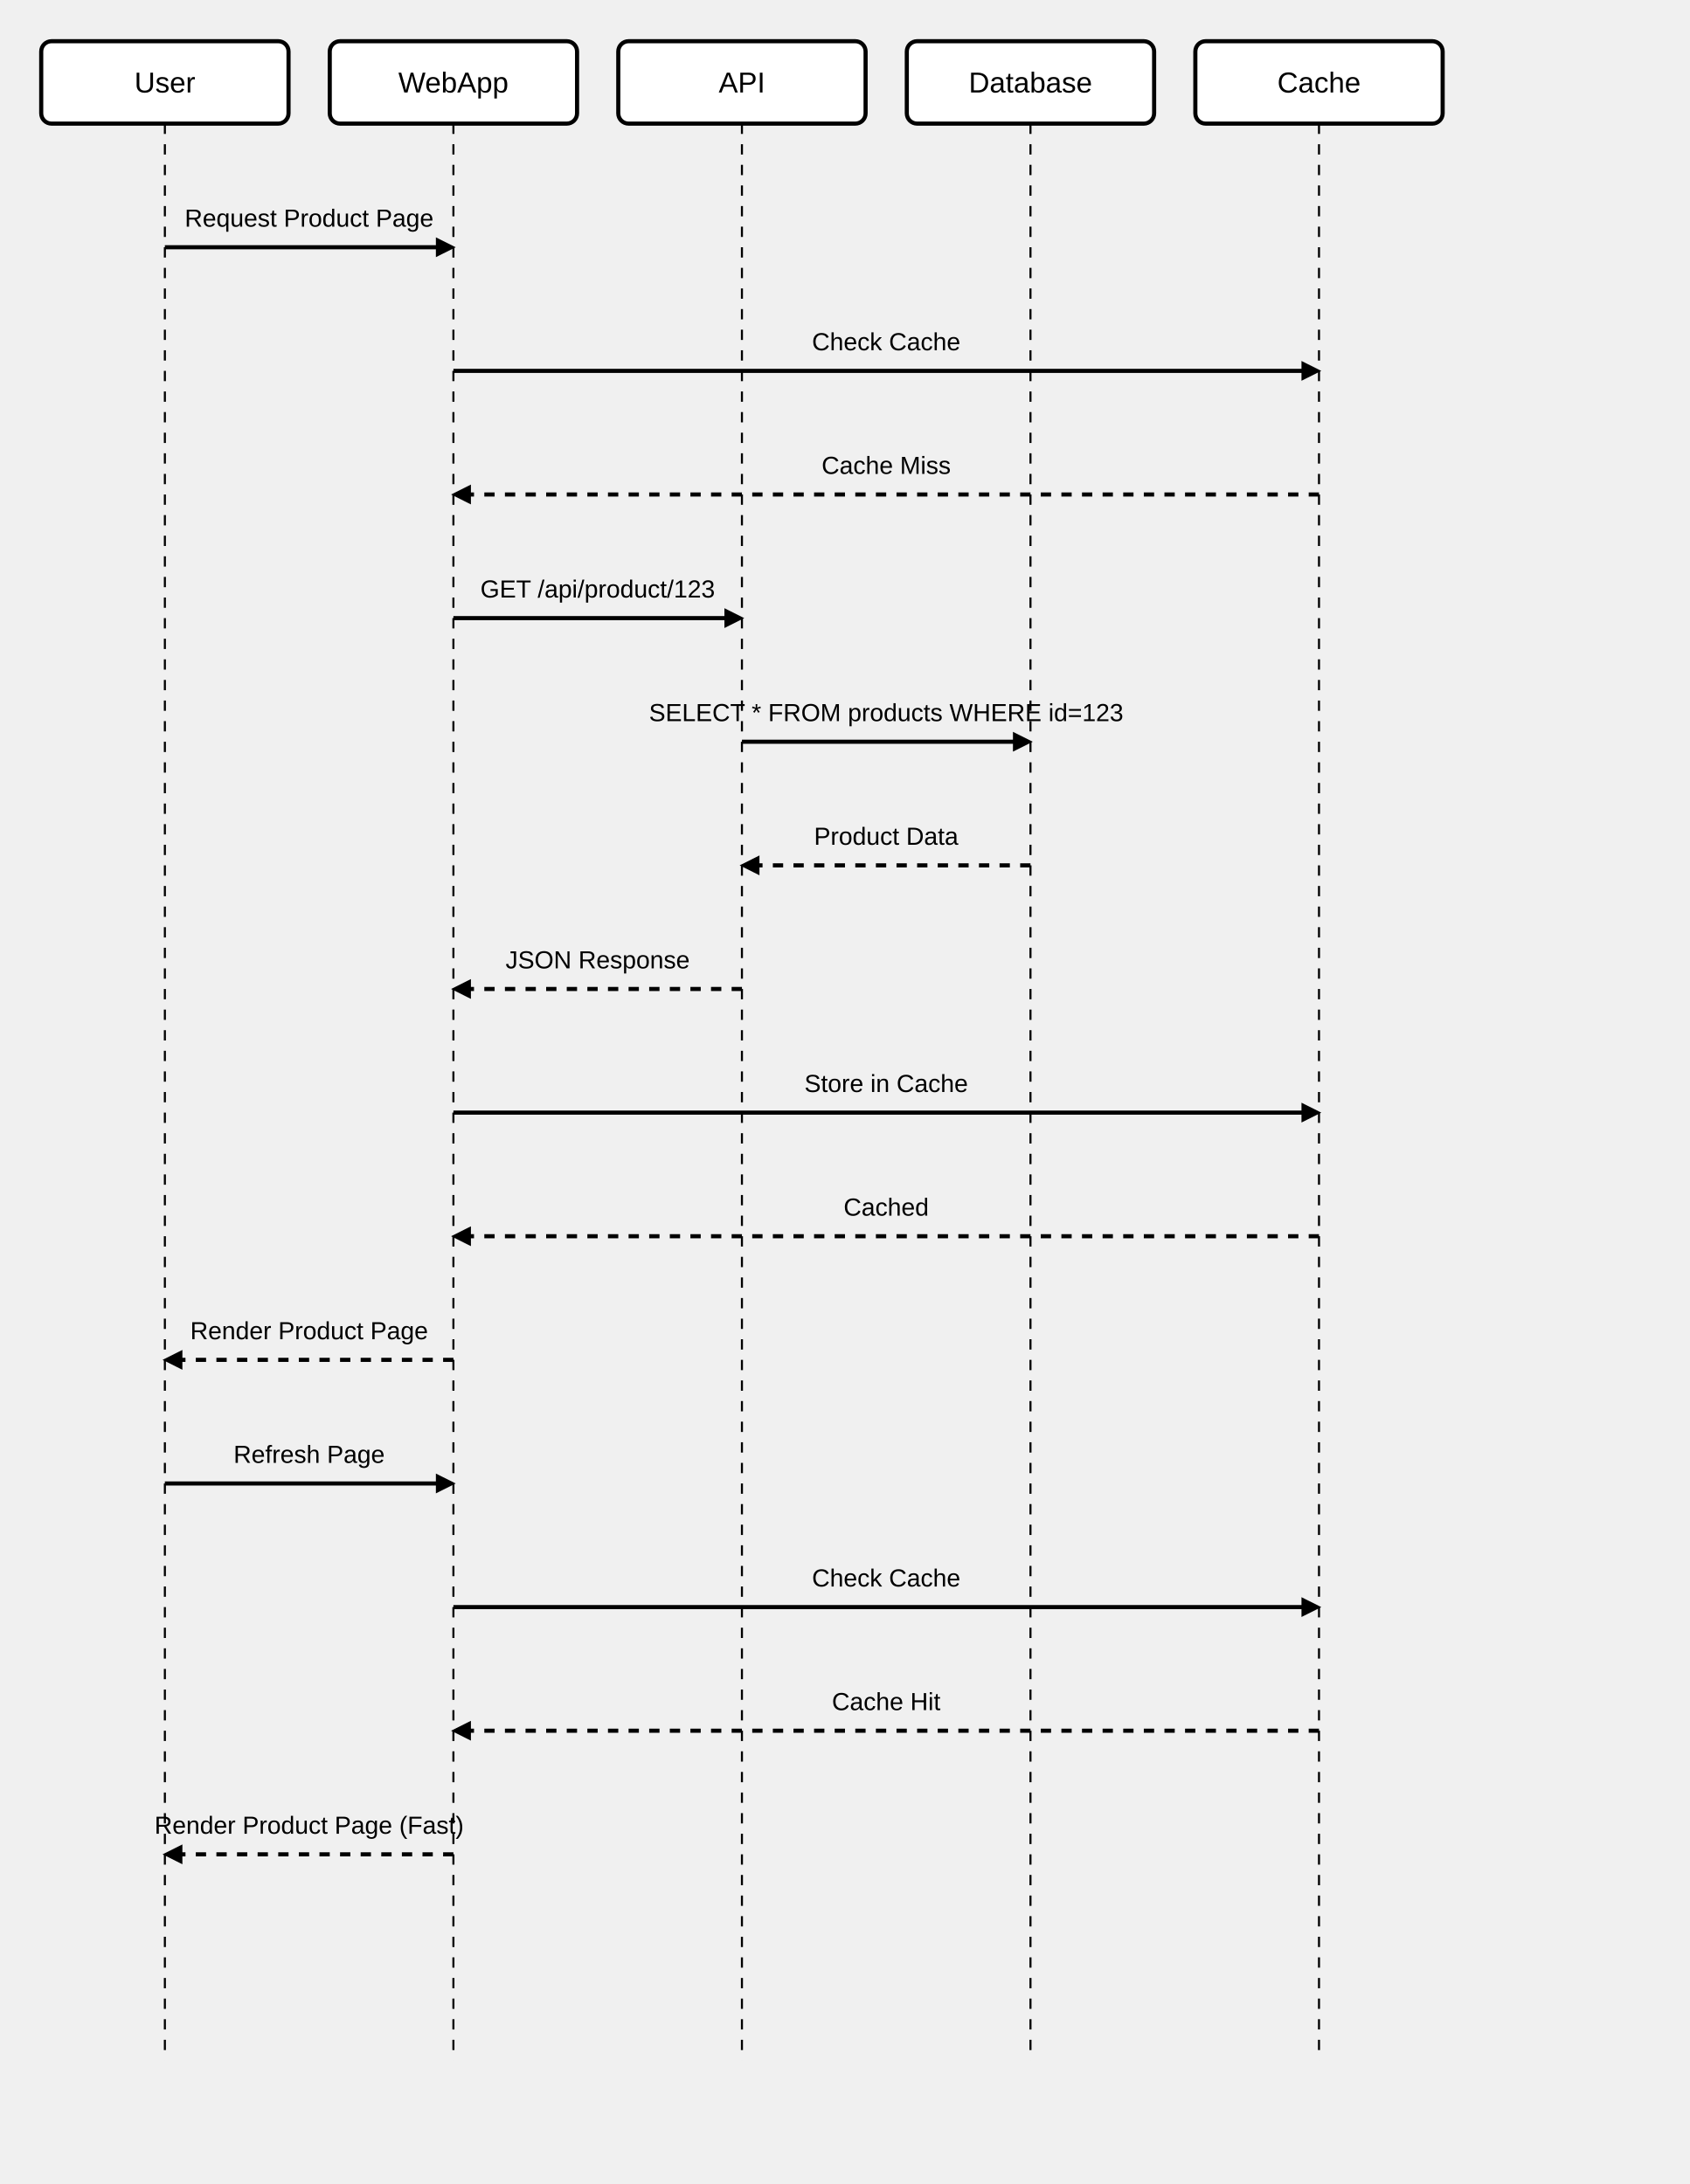
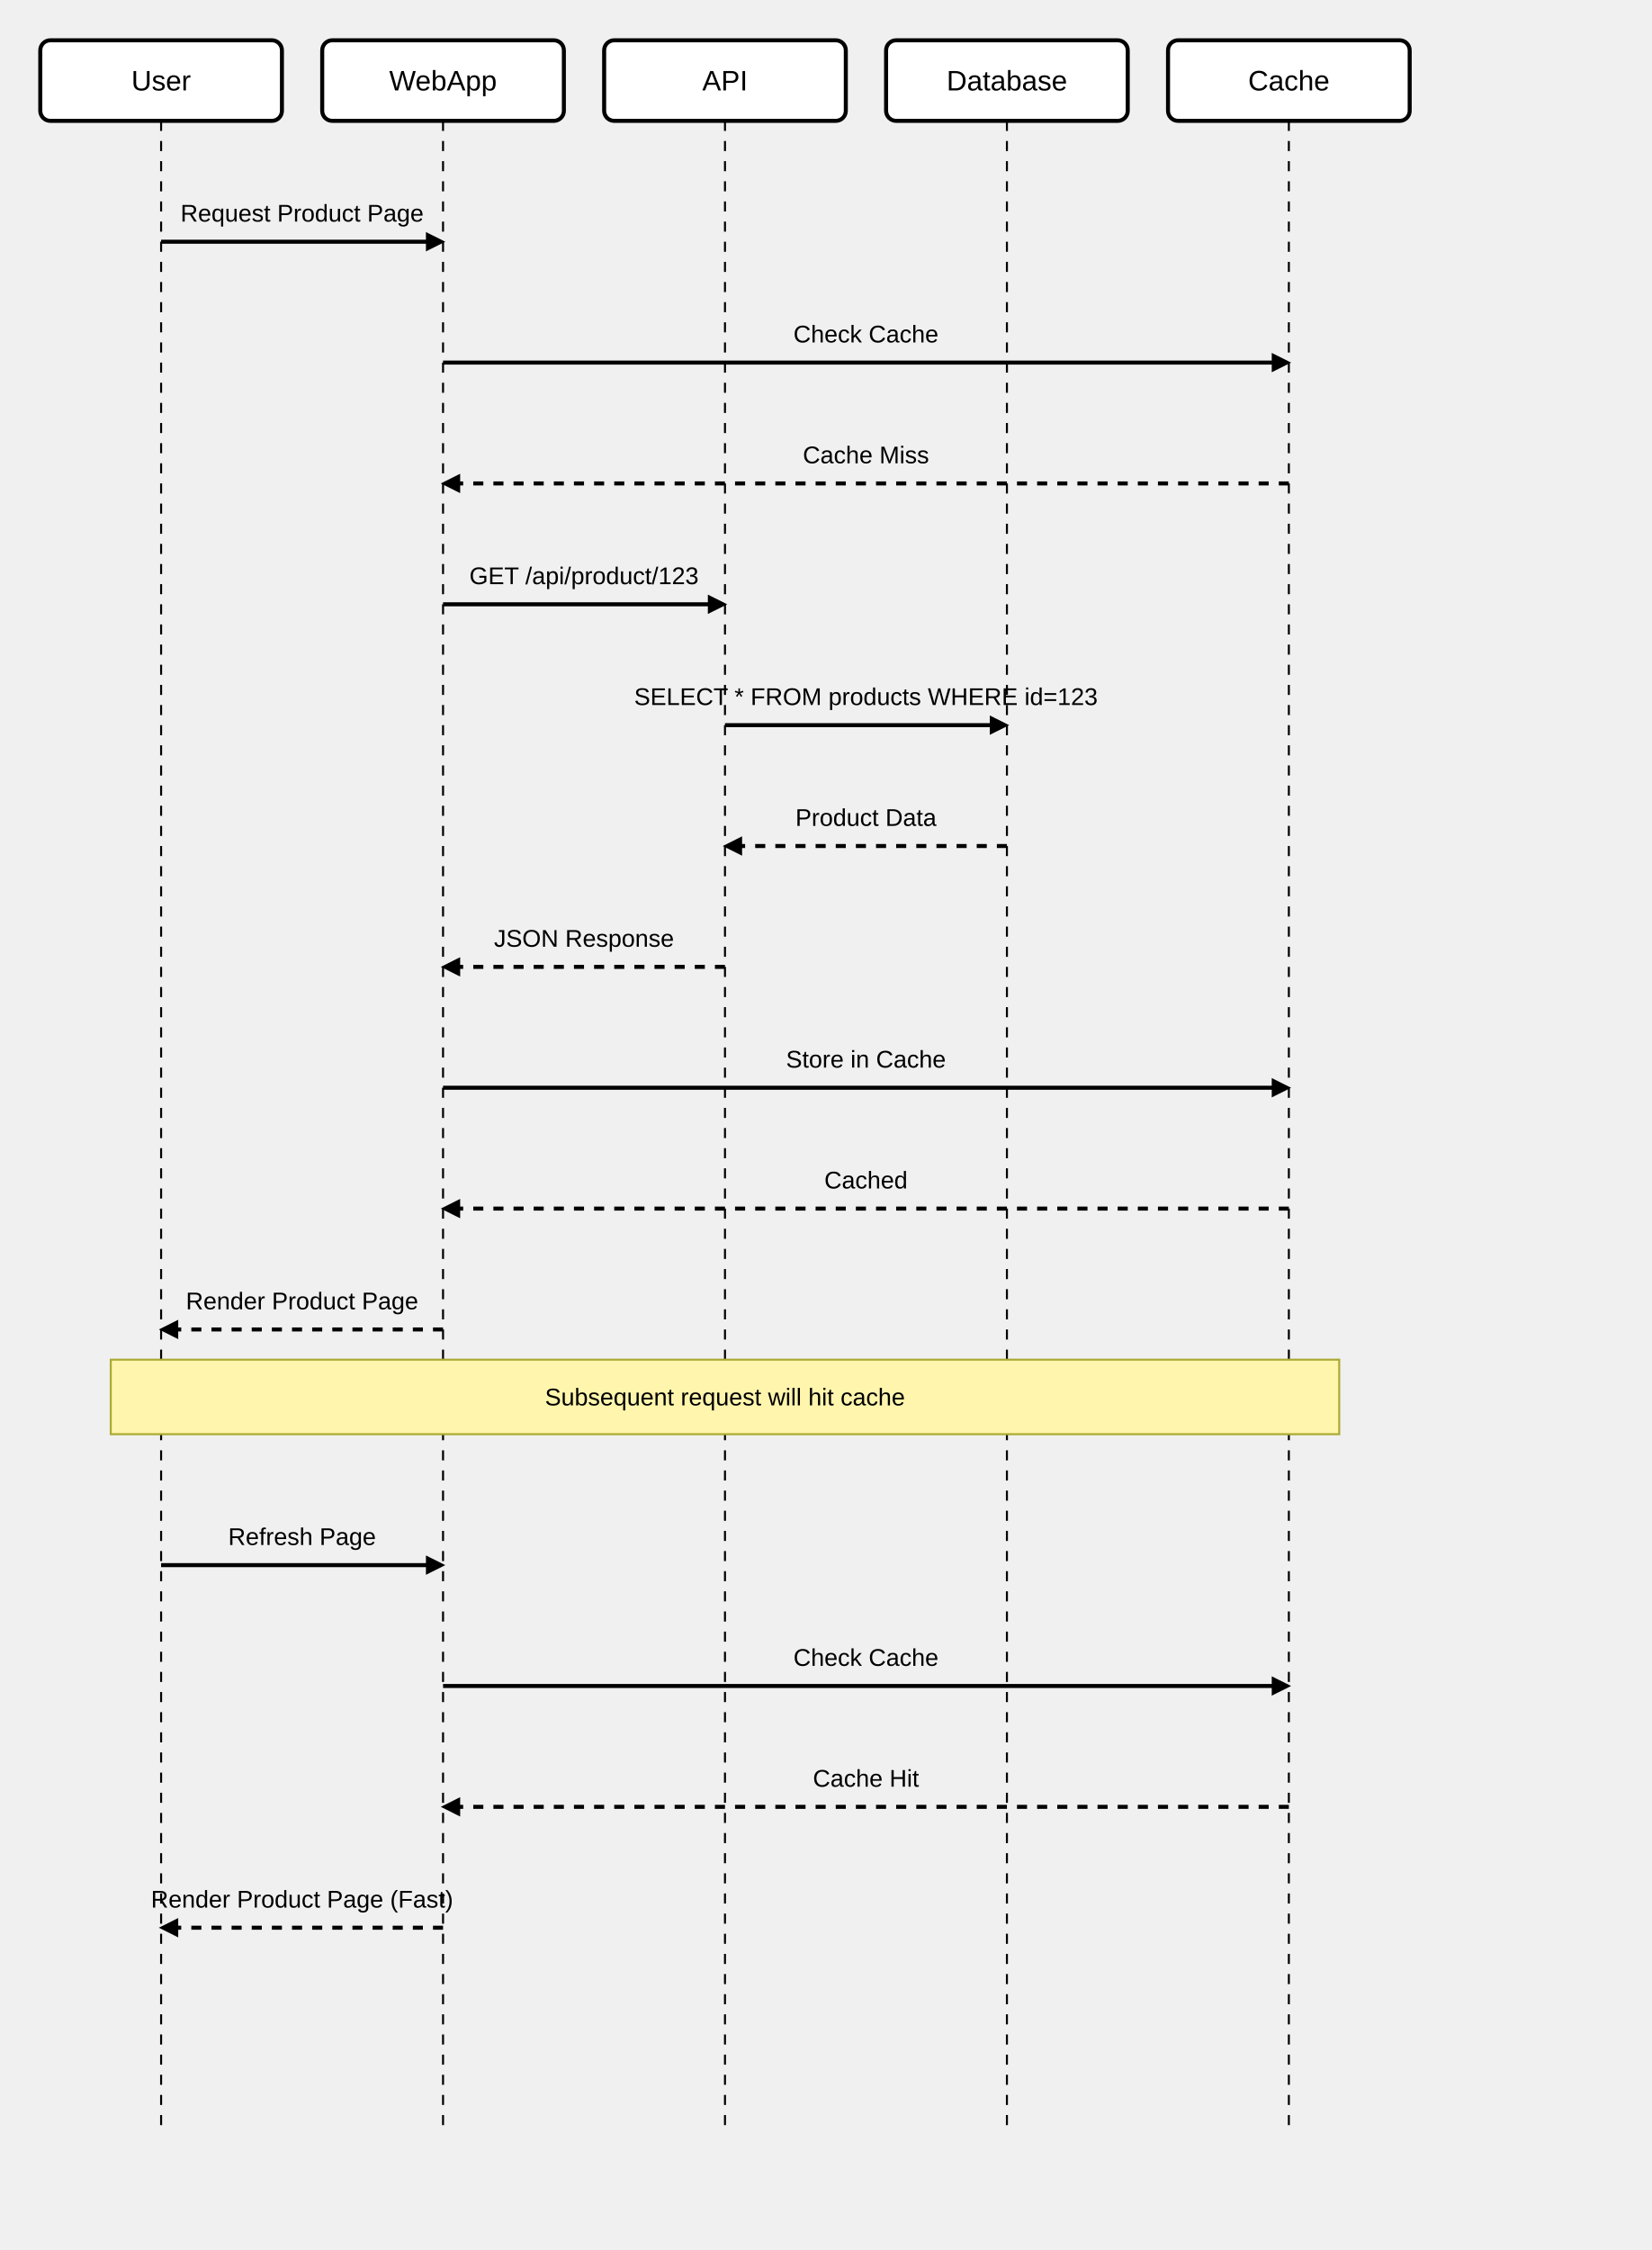
- <svg xmlns="http://www.w3.org/2000/svg" width="820.0" height="1060.0" viewBox="0 0 820 1060" version="1.2" baseProfile="tiny">
-   <line stroke="#000000" stroke-width="1" x1="80.0" y1="60.0" x2="80.0" y2="1000.0" stroke-dasharray="5,5" />
-   <line stroke="#000000" stroke-width="1" x1="220.0" y1="60.0" x2="220.0" y2="1000.0" stroke-dasharray="5,5" />
-   <line stroke="#000000" stroke-width="1" x1="360.0" y1="60.0" x2="360.0" y2="1000.0" stroke-dasharray="5,5" />
-   <line stroke="#000000" stroke-width="1" x1="500.0" y1="60.0" x2="500.0" y2="1000.0" stroke-dasharray="5,5" />
-   <line stroke="#000000" stroke-width="1" x1="640.0" y1="60.0" x2="640.0" y2="1000.0" stroke-dasharray="5,5" />
+ <svg xmlns="http://www.w3.org/2000/svg" width="820.0" height="1117.0" viewBox="0 0 820 1117" version="1.2" baseProfile="tiny">
+   <line stroke="#000000" stroke-width="1" x1="80.0" y1="60.0" x2="80.0" y2="1057.0" stroke-dasharray="5,5" />
+   <line stroke="#000000" stroke-width="1" x1="220.0" y1="60.0" x2="220.0" y2="1057.0" stroke-dasharray="5,5" />
+   <line stroke="#000000" stroke-width="1" x1="360.0" y1="60.0" x2="360.0" y2="1057.0" stroke-dasharray="5,5" />
+   <line stroke="#000000" stroke-width="1" x1="500.0" y1="60.0" x2="500.0" y2="1057.0" stroke-dasharray="5,5" />
+   <line stroke="#000000" stroke-width="1" x1="640.0" y1="60.0" x2="640.0" y2="1057.0" stroke-dasharray="5,5" />
  <g id="message-0">
    <line stroke="#000000" stroke-width="2" x1="80.0" y1="120.0" x2="212.0" y2="120.0" />
    <polygon fill="#000000" stroke="#000000" points="220,120 212,116 212,124" />
    <text fill="#000000" x="150.0" y="110.0" text-anchor="middle" font-family="Arial, sans-serif" font-size="12">Request Product Page</text>
  </g>
  <g id="message-1">
    <line stroke="#000000" stroke-width="2" x1="220.0" y1="180.0" x2="632.0" y2="180.0" />
    <polygon fill="#000000" stroke="#000000" points="640,180 632,176 632,184" />
    <text fill="#000000" x="430.0" y="170.0" text-anchor="middle" font-family="Arial, sans-serif" font-size="12">Check Cache</text>
  </g>
  <g id="message-2">
    <line stroke="#000000" stroke-width="2" x1="640.0" y1="240.0" x2="228.0" y2="240.0" stroke-dasharray="5,5" />
    <polygon fill="#000000" stroke="#000000" points="220,240 228,236 228,244" />
    <text fill="#000000" x="430.0" y="230.0" text-anchor="middle" font-family="Arial, sans-serif" font-size="12">Cache Miss</text>
  </g>
  <g id="message-3">
    <line stroke="#000000" stroke-width="2" x1="220.0" y1="300.0" x2="352.0" y2="300.0" />
    <polygon fill="#000000" stroke="#000000" points="360,300 352,296 352,304" />
    <text fill="#000000" x="290.0" y="290.0" text-anchor="middle" font-family="Arial, sans-serif" font-size="12">GET /api/product/123</text>
  </g>
  <g id="message-4">
    <line stroke="#000000" stroke-width="2" x1="360.0" y1="360.0" x2="492.0" y2="360.0" />
    <polygon fill="#000000" stroke="#000000" points="500,360 492,356 492,364" />
    <text fill="#000000" x="430.0" y="350.0" text-anchor="middle" font-family="Arial, sans-serif" font-size="12">SELECT * FROM products WHERE id=123</text>
  </g>
  <g id="message-5">
    <line stroke="#000000" stroke-width="2" x1="500.0" y1="420.0" x2="368.0" y2="420.0" stroke-dasharray="5,5" />
    <polygon fill="#000000" stroke="#000000" points="360,420 368,416 368,424" />
    <text fill="#000000" x="430.0" y="410.0" text-anchor="middle" font-family="Arial, sans-serif" font-size="12">Product Data</text>
  </g>
  <g id="message-6">
    <line stroke="#000000" stroke-width="2" x1="360.0" y1="480.0" x2="228.0" y2="480.0" stroke-dasharray="5,5" />
    <polygon fill="#000000" stroke="#000000" points="220,480 228,476 228,484" />
    <text fill="#000000" x="290.0" y="470.0" text-anchor="middle" font-family="Arial, sans-serif" font-size="12">JSON Response</text>
  </g>
  <g id="message-7">
    <line stroke="#000000" stroke-width="2" x1="220.0" y1="540.0" x2="632.0" y2="540.0" />
    <polygon fill="#000000" stroke="#000000" points="640,540 632,536 632,544" />
    <text fill="#000000" x="430.0" y="530.0" text-anchor="middle" font-family="Arial, sans-serif" font-size="12">Store in Cache</text>
  </g>
  <g id="message-8">
    <line stroke="#000000" stroke-width="2" x1="640.0" y1="600.0" x2="228.0" y2="600.0" stroke-dasharray="5,5" />
    <polygon fill="#000000" stroke="#000000" points="220,600 228,596 228,604" />
    <text fill="#000000" x="430.0" y="590.0" text-anchor="middle" font-family="Arial, sans-serif" font-size="12">Cached</text>
  </g>
  <g id="message-9">
    <line stroke="#000000" stroke-width="2" x1="220.0" y1="660.0" x2="88.0" y2="660.0" stroke-dasharray="5,5" />
    <polygon fill="#000000" stroke="#000000" points="80,660 88,656 88,664" />
    <text fill="#000000" x="150.0" y="650.0" text-anchor="middle" font-family="Arial, sans-serif" font-size="12">Render Product Page</text>
  </g>
  <g id="message-10">
-     <line stroke="#000000" stroke-width="2" x1="80.0" y1="720.0" x2="212.0" y2="720.0" />
-     <polygon fill="#000000" stroke="#000000" points="220,720 212,716 212,724" />
-     <text fill="#000000" x="150.0" y="710.0" text-anchor="middle" font-family="Arial, sans-serif" font-size="12">Refresh Page</text>
+     <line stroke="#000000" stroke-width="2" x1="80.0" y1="777.0" x2="212.0" y2="777.0" />
+     <polygon fill="#000000" stroke="#000000" points="220,777 212,773 212,781" />
+     <text fill="#000000" x="150.0" y="767.0" text-anchor="middle" font-family="Arial, sans-serif" font-size="12">Refresh Page</text>
  </g>
  <g id="message-11">
-     <line stroke="#000000" stroke-width="2" x1="220.0" y1="780.0" x2="632.0" y2="780.0" />
-     <polygon fill="#000000" stroke="#000000" points="640,780 632,776 632,784" />
-     <text fill="#000000" x="430.0" y="770.0" text-anchor="middle" font-family="Arial, sans-serif" font-size="12">Check Cache</text>
+     <line stroke="#000000" stroke-width="2" x1="220.0" y1="837.0" x2="632.0" y2="837.0" />
+     <polygon fill="#000000" stroke="#000000" points="640,837 632,833 632,841" />
+     <text fill="#000000" x="430.0" y="827.0" text-anchor="middle" font-family="Arial, sans-serif" font-size="12">Check Cache</text>
  </g>
  <g id="message-12">
-     <line stroke="#000000" stroke-width="2" x1="640.0" y1="840.0" x2="228.0" y2="840.0" stroke-dasharray="5,5" />
-     <polygon fill="#000000" stroke="#000000" points="220,840 228,836 228,844" />
-     <text fill="#000000" x="430.0" y="830.0" text-anchor="middle" font-family="Arial, sans-serif" font-size="12">Cache Hit</text>
+     <line stroke="#000000" stroke-width="2" x1="640.0" y1="897.0" x2="228.0" y2="897.0" stroke-dasharray="5,5" />
+     <polygon fill="#000000" stroke="#000000" points="220,897 228,893 228,901" />
+     <text fill="#000000" x="430.0" y="887.0" text-anchor="middle" font-family="Arial, sans-serif" font-size="12">Cache Hit</text>
  </g>
  <g id="message-13">
-     <line stroke="#000000" stroke-width="2" x1="220.0" y1="900.0" x2="88.0" y2="900.0" stroke-dasharray="5,5" />
-     <polygon fill="#000000" stroke="#000000" points="80,900 88,896 88,904" />
-     <text fill="#000000" x="150.0" y="890.0" text-anchor="middle" font-family="Arial, sans-serif" font-size="12">Render Product Page (Fast)</text>
+     <line stroke="#000000" stroke-width="2" x1="220.0" y1="957.0" x2="88.0" y2="957.0" stroke-dasharray="5,5" />
+     <polygon fill="#000000" stroke="#000000" points="80,957 88,953 88,961" />
+     <text fill="#000000" x="150.0" y="947.0" text-anchor="middle" font-family="Arial, sans-serif" font-size="12">Render Product Page (Fast)</text>
  </g>
  <g id="participant-User">
    <rect fill="#ffffff" stroke="#000000" stroke-width="2" x="20.0" y="20.0" width="120.0" height="40.0" rx="5.0" ry="5.0" />
    <text fill="#000000" x="80.0" y="44.9" text-anchor="middle" font-family="Arial, sans-serif" font-size="14">User</text>
  </g>
  <g id="participant-WebApp">
    <rect fill="#ffffff" stroke="#000000" stroke-width="2" x="160.0" y="20.0" width="120.0" height="40.0" rx="5.0" ry="5.0" />
    <text fill="#000000" x="220.0" y="44.9" text-anchor="middle" font-family="Arial, sans-serif" font-size="14">WebApp</text>
  </g>
  <g id="participant-API">
    <rect fill="#ffffff" stroke="#000000" stroke-width="2" x="300.0" y="20.0" width="120.0" height="40.0" rx="5.0" ry="5.0" />
    <text fill="#000000" x="360.0" y="44.9" text-anchor="middle" font-family="Arial, sans-serif" font-size="14">API</text>
  </g>
  <g id="participant-Database">
    <rect fill="#ffffff" stroke="#000000" stroke-width="2" x="440.0" y="20.0" width="120.0" height="40.0" rx="5.0" ry="5.0" />
    <text fill="#000000" x="500.0" y="44.9" text-anchor="middle" font-family="Arial, sans-serif" font-size="14">Database</text>
  </g>
  <g id="participant-Cache">
    <rect fill="#ffffff" stroke="#000000" stroke-width="2" x="580.0" y="20.0" width="120.0" height="40.0" rx="5.0" ry="5.0" />
    <text fill="#000000" x="640.0" y="44.9" text-anchor="middle" font-family="Arial, sans-serif" font-size="14">Cache</text>
  </g>
+   <g>
+     <rect fill="#fff5ad" stroke="#aaaa33" stroke-width="1" x="55.0" y="675.0" width="610.0" height="37.0" />
+     <text fill="#000000" x="360.0" y="697.7" text-anchor="middle" font-family="Arial, sans-serif" font-size="12">Subsequent request will hit cache</text>
+   </g>
</svg>
